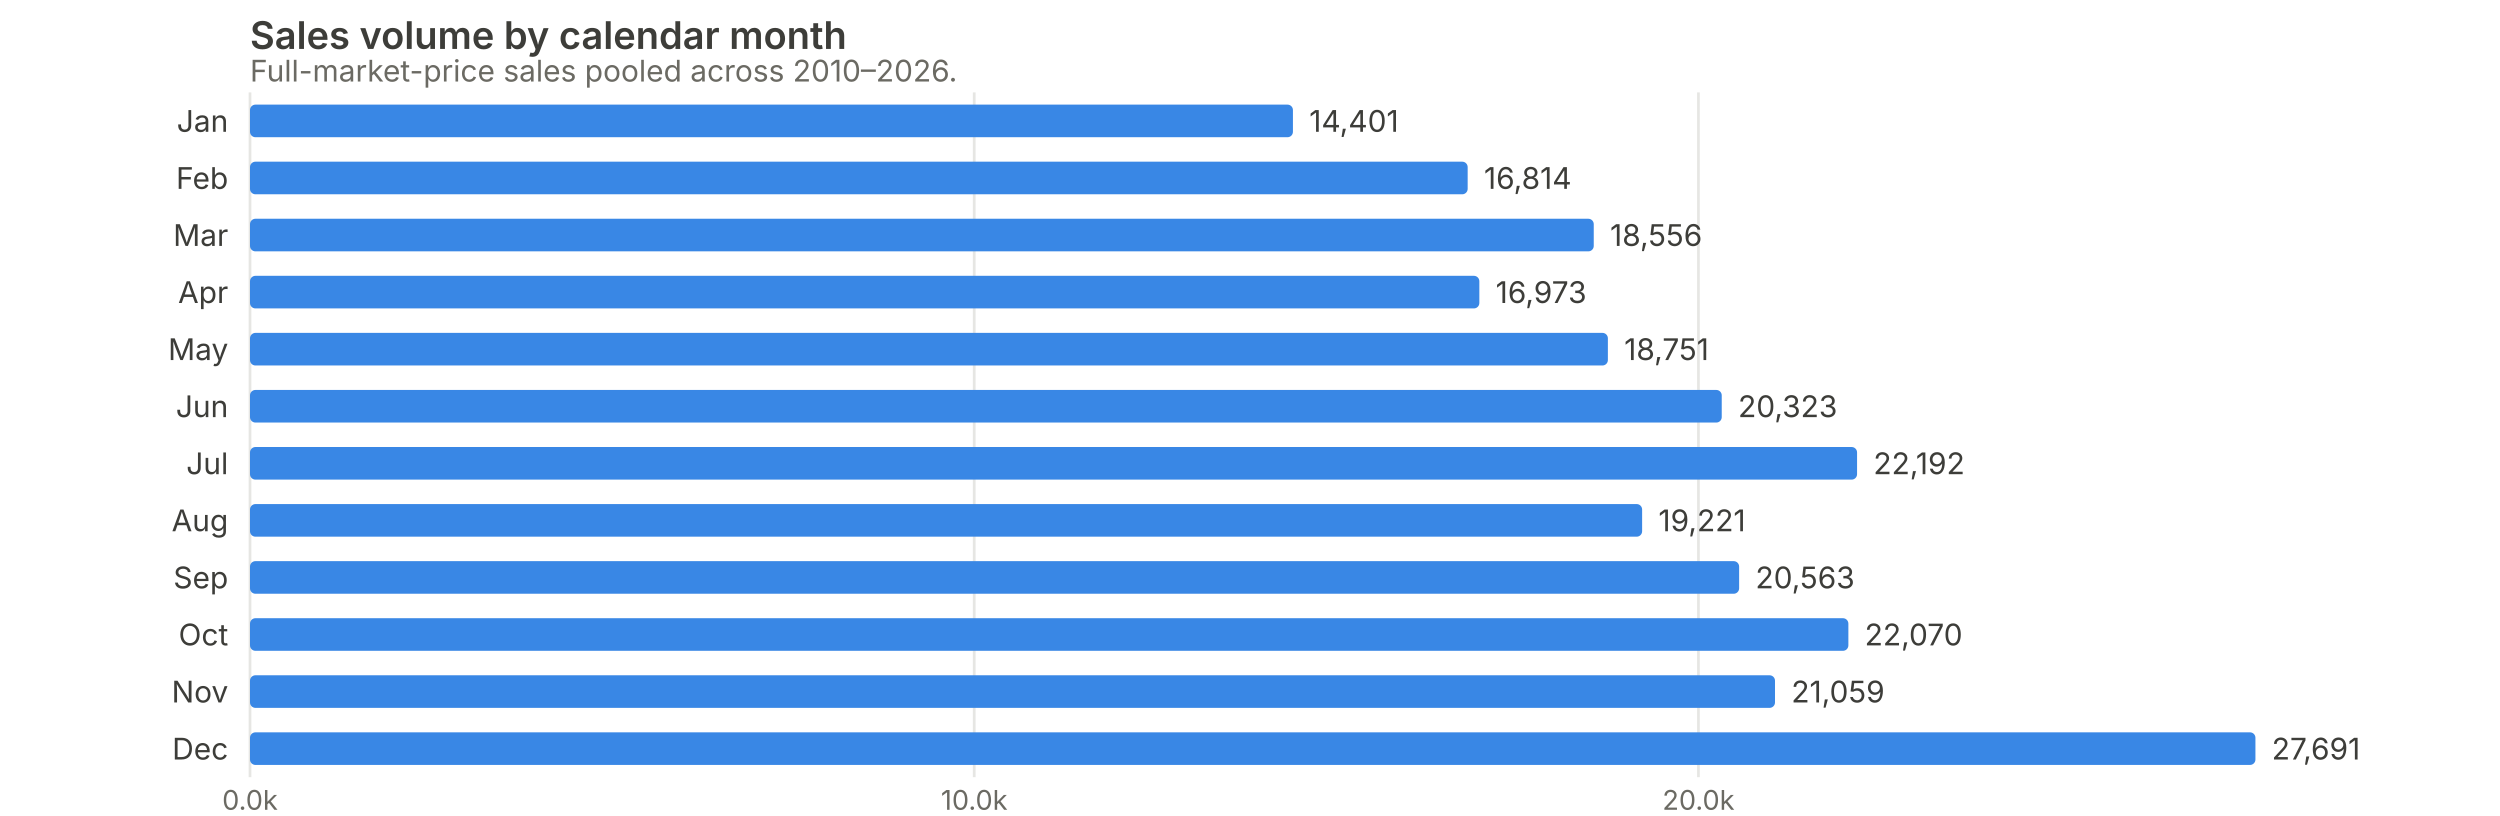
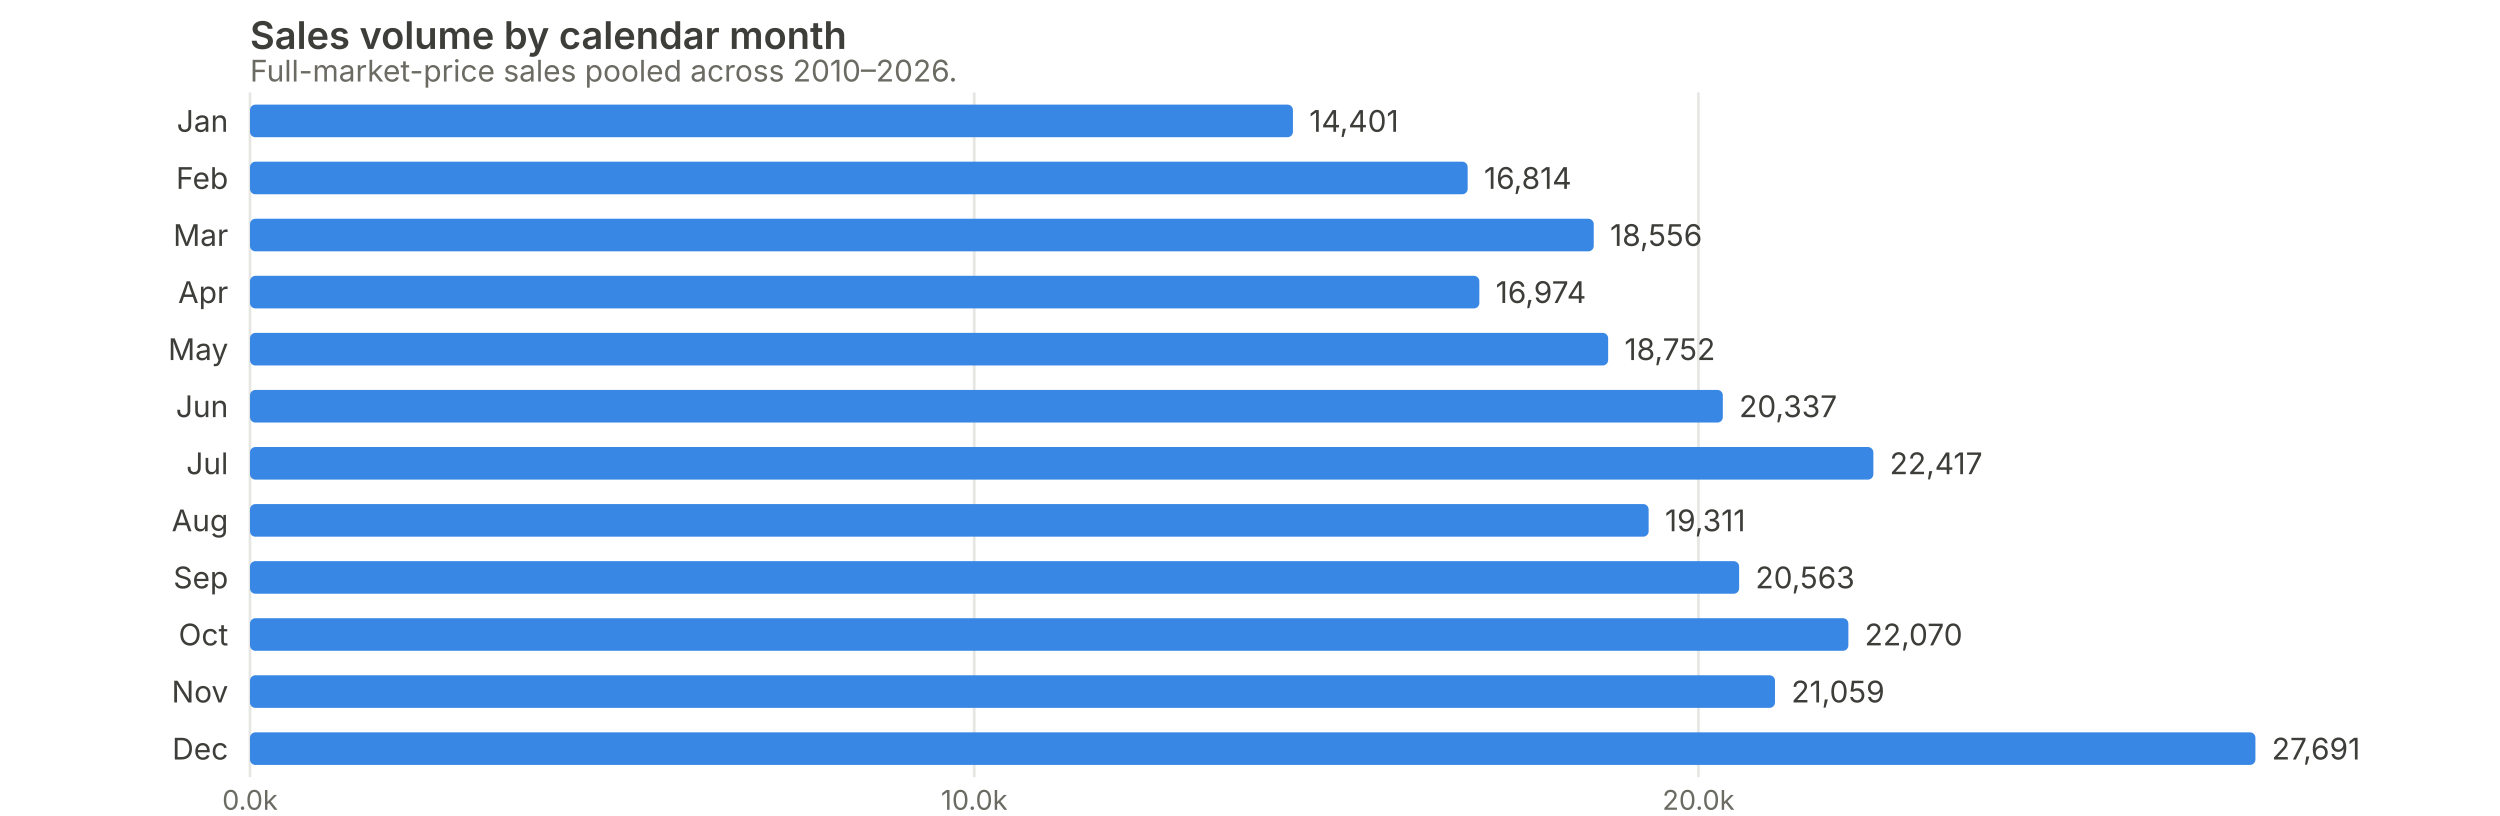
<svg xmlns="http://www.w3.org/2000/svg" width="920" height="300" font-family="system-ui, -apple-system, 'Segoe UI', sans-serif">
  <text x="92" y="18" font-size="14" font-weight="600" fill="#3d3d39">Sales volume by calendar month</text>
  <text x="92" y="30" font-size="11" fill="#6b6a63">Full-market-price sales pooled across 2010–2026.</text>
  <line x1="92" y1="34" x2="92" y2="286" stroke="#e6e6e3" />
  <text x="92" y="298" text-anchor="middle" fill="#6b6a63" font-size="10">0.0k</text>
  <line x1="358.513" y1="34" x2="358.513" y2="286" stroke="#e6e6e3" />
  <text x="358.513" y="298" text-anchor="middle" fill="#6b6a63" font-size="10">10.0k</text>
  <line x1="625.025" y1="34" x2="625.025" y2="286" stroke="#e6e6e3" />
  <text x="625.025" y="298" text-anchor="middle" fill="#6b6a63" font-size="10">20.0k</text>
  <text x="84" y="48.5" text-anchor="end" fill="#3d3d39" font-size="11">Jan</text>
  <rect x="92.0" y="38.5" width="383.8" height="12" rx="2" fill="#3987e5" />
  <text x="481.8" y="48.5" fill="#3d3d39" font-size="11">14,401</text>
  <text x="84" y="69.5" text-anchor="end" fill="#3d3d39" font-size="11">Feb</text>
  <rect x="92.0" y="59.5" width="448.1" height="12" rx="2" fill="#3987e5" />
  <text x="546.1" y="69.5" fill="#3d3d39" font-size="11">16,814</text>
  <text x="84" y="90.5" text-anchor="end" fill="#3d3d39" font-size="11">Mar</text>
  <rect x="92.0" y="80.5" width="494.5" height="12" rx="2" fill="#3987e5" />
  <text x="592.5" y="90.5" fill="#3d3d39" font-size="11">18,556</text>
  <text x="84" y="111.5" text-anchor="end" fill="#3d3d39" font-size="11">Apr</text>
  <rect x="92.0" y="101.5" width="452.4" height="12" rx="2" fill="#3987e5" />
-   <text x="550.4" y="111.5" fill="#3d3d39" font-size="11">16,973</text>
+   <text x="550.4" y="111.5" fill="#3d3d39" font-size="11">16,974</text>
  <text x="84" y="132.5" text-anchor="end" fill="#3d3d39" font-size="11">May</text>
-   <rect x="92.0" y="122.5" width="499.7" height="12" rx="2" fill="#3987e5" />
-   <text x="597.7" y="132.5" fill="#3d3d39" font-size="11">18,751</text>
+   <rect x="92.0" y="122.5" width="499.8" height="12" rx="2" fill="#3987e5" />
+   <text x="597.8" y="132.5" fill="#3d3d39" font-size="11">18,752</text>
  <text x="84" y="153.5" text-anchor="end" fill="#3d3d39" font-size="11">Jun</text>
-   <rect x="92.0" y="143.5" width="541.6" height="12" rx="2" fill="#3987e5" />
-   <text x="639.6" y="153.5" fill="#3d3d39" font-size="11">20,323</text>
+   <rect x="92.0" y="143.5" width="542.0" height="12" rx="2" fill="#3987e5" />
+   <text x="640.0" y="153.5" fill="#3d3d39" font-size="11">20,337</text>
  <text x="84" y="174.5" text-anchor="end" fill="#3d3d39" font-size="11">Jul</text>
-   <rect x="92.0" y="164.5" width="591.4" height="12" rx="2" fill="#3987e5" />
-   <text x="689.4" y="174.5" fill="#3d3d39" font-size="11">22,192</text>
+   <rect x="92.0" y="164.5" width="597.4" height="12" rx="2" fill="#3987e5" />
+   <text x="695.4" y="174.5" fill="#3d3d39" font-size="11">22,417</text>
  <text x="84" y="195.5" text-anchor="end" fill="#3d3d39" font-size="11">Aug</text>
-   <rect x="92.0" y="185.5" width="512.3" height="12" rx="2" fill="#3987e5" />
-   <text x="610.3" y="195.5" fill="#3d3d39" font-size="11">19,221</text>
+   <rect x="92.0" y="185.5" width="514.7" height="12" rx="2" fill="#3987e5" />
+   <text x="612.7" y="195.5" fill="#3d3d39" font-size="11">19,311</text>
  <text x="84" y="216.5" text-anchor="end" fill="#3d3d39" font-size="11">Sep</text>
  <rect x="92.0" y="206.5" width="548.0" height="12" rx="2" fill="#3987e5" />
  <text x="646.0" y="216.5" fill="#3d3d39" font-size="11">20,563</text>
  <text x="84" y="237.5" text-anchor="end" fill="#3d3d39" font-size="11">Oct</text>
  <rect x="92.0" y="227.5" width="588.2" height="12" rx="2" fill="#3987e5" />
  <text x="686.2" y="237.5" fill="#3d3d39" font-size="11">22,070</text>
  <text x="84" y="258.5" text-anchor="end" fill="#3d3d39" font-size="11">Nov</text>
  <rect x="92.0" y="248.5" width="561.2" height="12" rx="2" fill="#3987e5" />
  <text x="659.2" y="258.5" fill="#3d3d39" font-size="11">21,059</text>
  <text x="84" y="279.5" text-anchor="end" fill="#3d3d39" font-size="11">Dec</text>
  <rect x="92.0" y="269.5" width="738.0" height="12" rx="2" fill="#3987e5" />
  <text x="836.0" y="279.5" fill="#3d3d39" font-size="11">27,691</text>
</svg>
